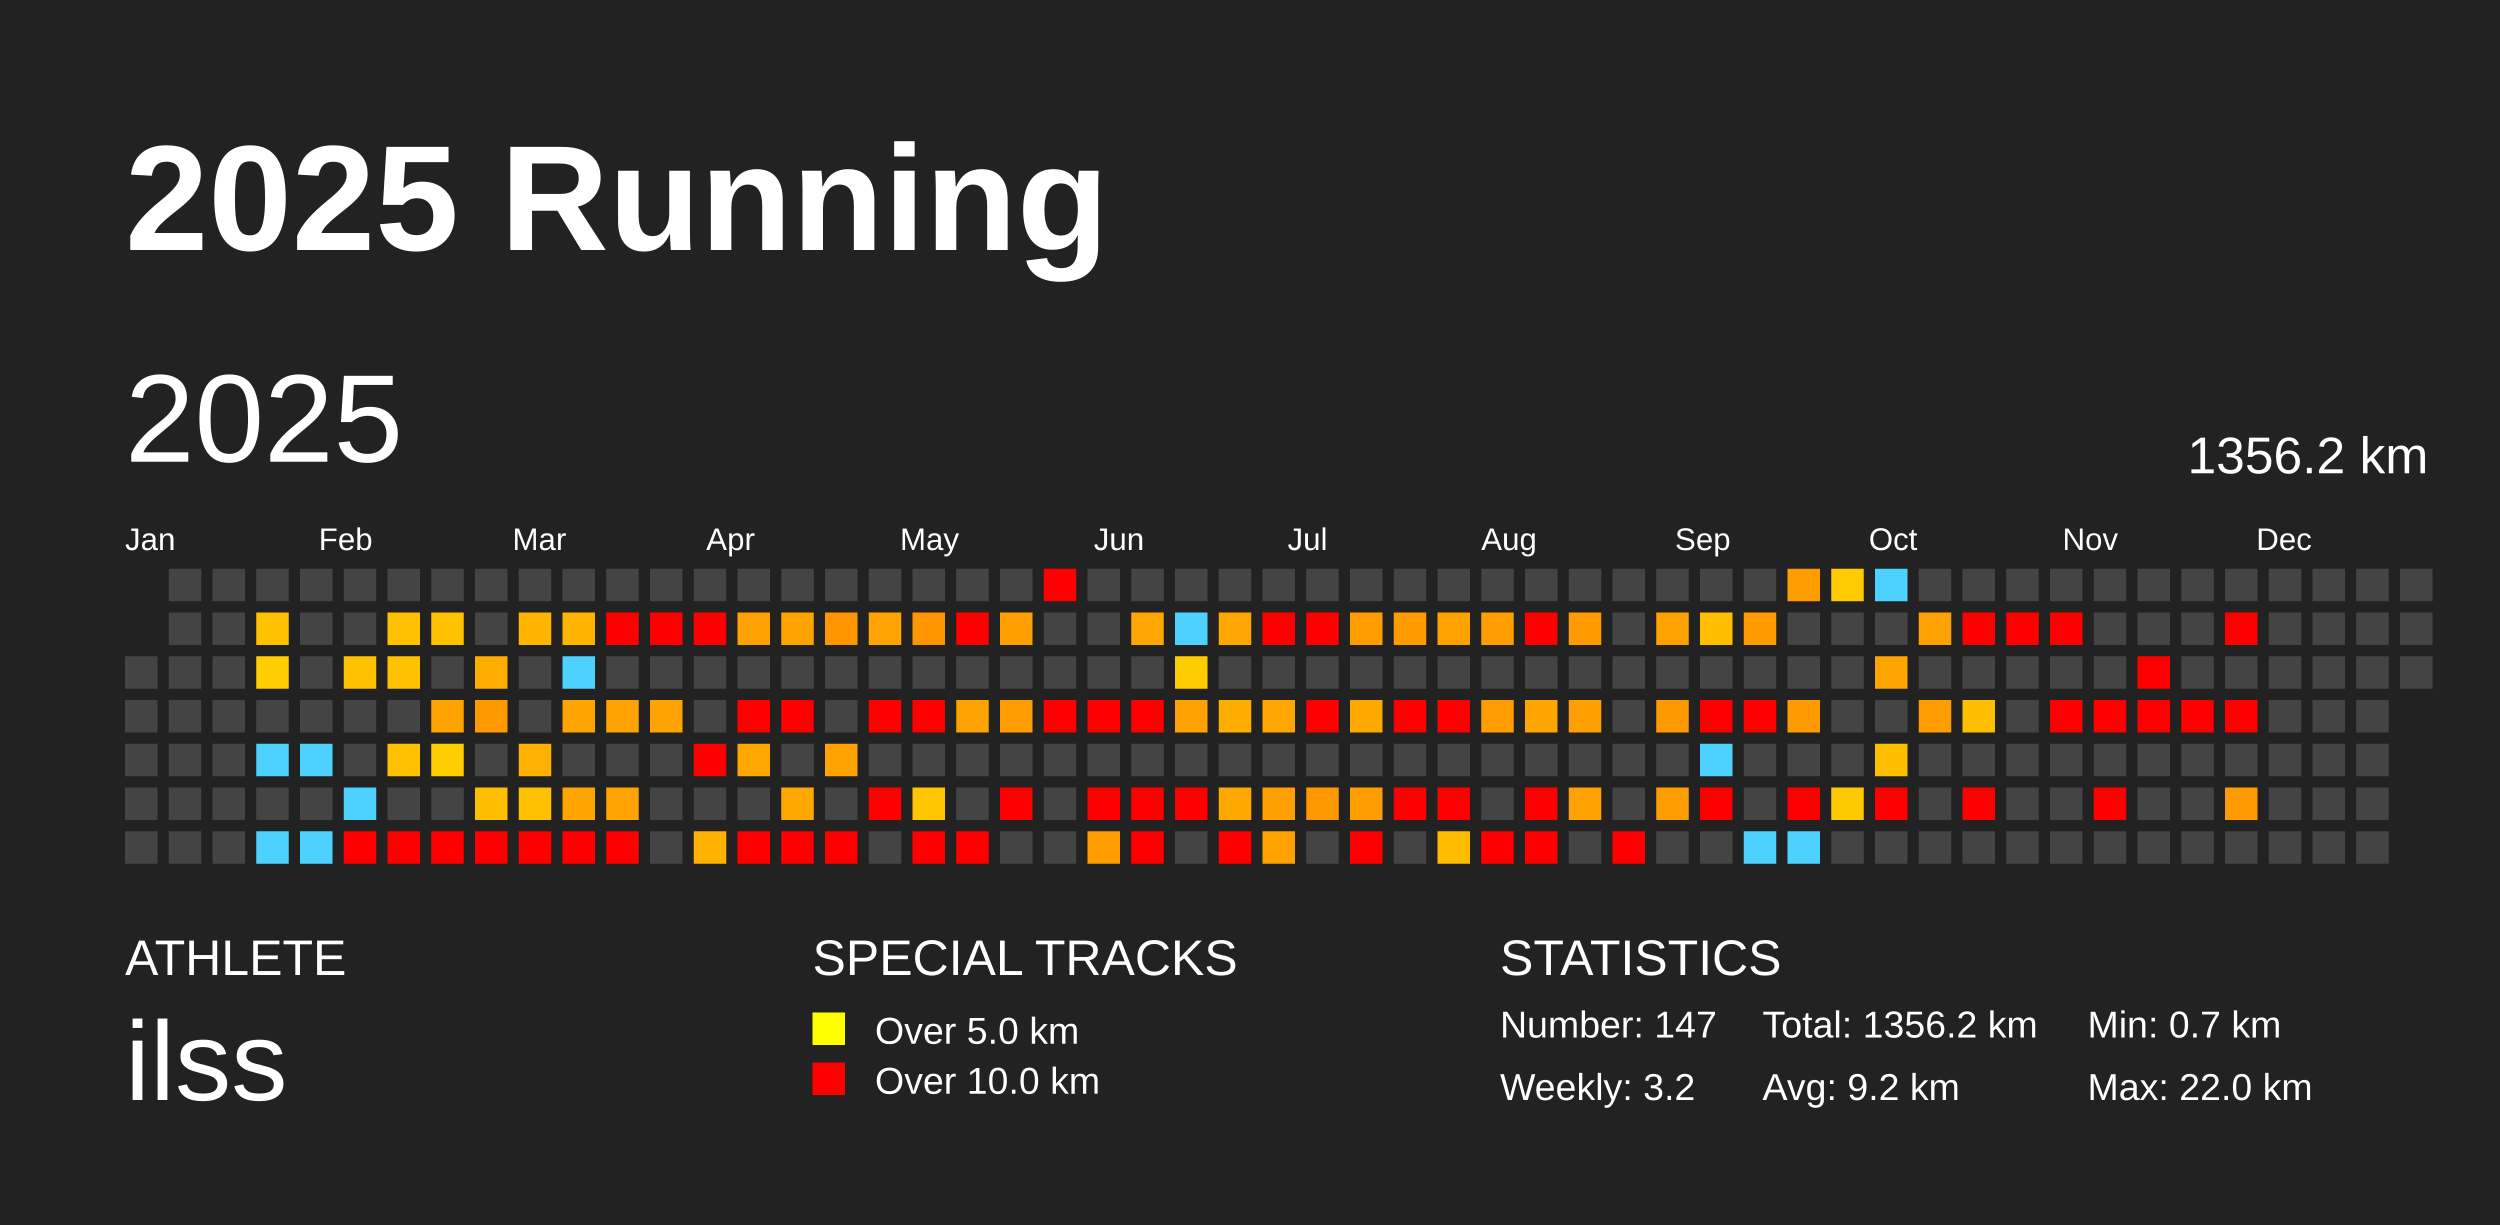
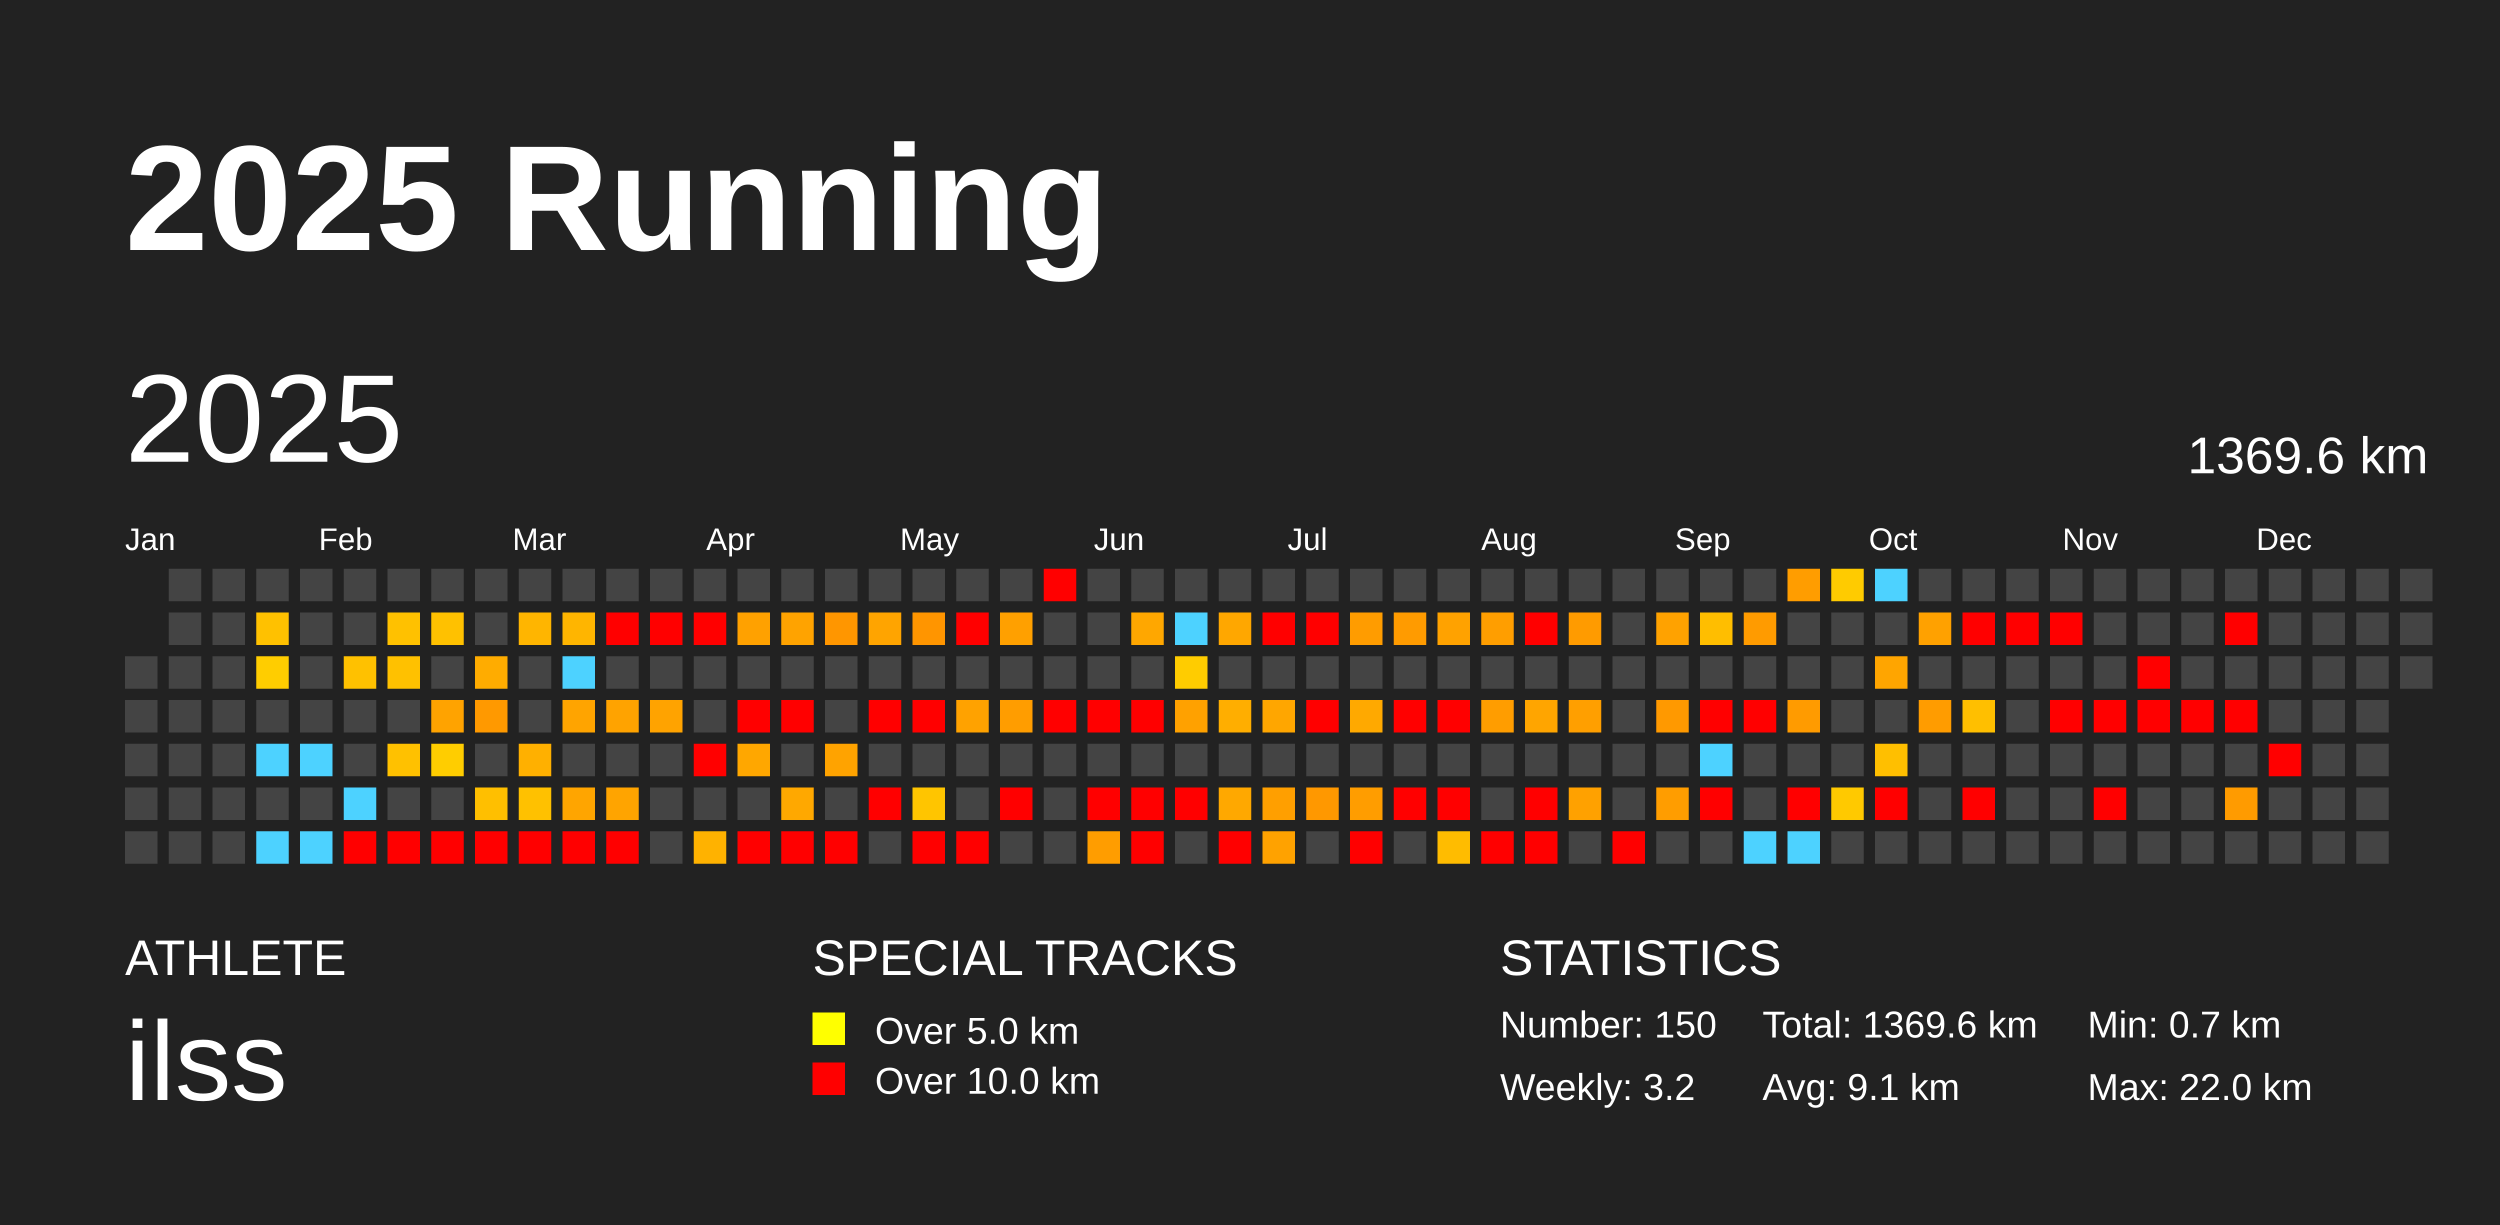
<svg xmlns="http://www.w3.org/2000/svg" baseProfile="full" height="98mm" version="1.1" viewBox="0,0,200,98" width="200mm">
  <defs />
  <rect fill="#222222" height="98" width="200" x="0" y="0" />
  <text fill="#FFFFFF" style="font-size:12px; font-family:Arial; font-weight:bold;" x="10" y="20">2025 Running</text>
  <text fill="#FFFFFF" style="font-size:4px; font-family:Arial" x="10" y="78">ATHLETE</text>
  <text fill="#FFFFFF" style="font-size:9px; font-family:Arial" x="10" y="88">ilss</text>
  <text fill="#FFFFFF" style="font-size:4px; font-family:Arial" x="65" y="78">SPECIAL TRACKS</text>
  <rect fill="yellow" height="2.6" width="2.6" x="65" y="81" />
  <text fill="#FFFFFF" style="font-size:3px; font-family:Arial" x="70" y="83.5">Over 5.0 km</text>
  <rect fill="red" height="2.6" width="2.6" x="65" y="85" />
  <text fill="#FFFFFF" style="font-size:3px; font-family:Arial" x="70" y="87.5">Over 10.0 km</text>
  <text fill="#FFFFFF" style="font-size:4px; font-family:Arial" x="120" y="78">STATISTICS</text>
-   <text fill="#FFFFFF" style="font-size:3px; font-family:Arial" x="120" y="83">Number: 147</text>
+   <text fill="#FFFFFF" style="font-size:3px; font-family:Arial" x="120" y="83">Number: 150</text>
  <text fill="#FFFFFF" style="font-size:3px; font-family:Arial" x="120" y="88">Weekly: 3.2</text>
-   <text fill="#FFFFFF" style="font-size:3px; font-family:Arial" x="141" y="83">Total: 1356.2 km</text>
-   <text fill="#FFFFFF" style="font-size:3px; font-family:Arial" x="141" y="88">Avg: 9.2 km</text>
+   <text fill="#FFFFFF" style="font-size:3px; font-family:Arial" x="141" y="83">Total: 1369.6 km</text>
+   <text fill="#FFFFFF" style="font-size:3px; font-family:Arial" x="141" y="88">Avg: 9.1 km</text>
  <text fill="#FFFFFF" style="font-size:3px; font-family:Arial" x="167" y="83">Min: 0.7 km</text>
  <text fill="#FFFFFF" style="font-size:3px; font-family:Arial" x="167" y="88">Max: 22.0 km</text>
  <text dominant-baseline="hanging" fill="#FFFFFF" style="font-size:10.0px; font-family:Arial;" x="10" y="30">2025</text>
-   <text dominant-baseline="hanging" fill="#FFFFFF" style="font-size:4.125px; font-family:Arial;" x="175" y="35">1356.2 km</text>
+   <text dominant-baseline="hanging" fill="#FFFFFF" style="font-size:4.125px; font-family:Arial;" x="175" y="35">1369.6 km</text>
  <text fill="#FFFFFF" style="font-size:2.5px; font-family:Arial" x="10.0" y="44">Jan</text>
  <text fill="#FFFFFF" style="font-size:2.5px; font-family:Arial" x="25.5" y="44">Feb</text>
  <text fill="#FFFFFF" style="font-size:2.5px; font-family:Arial" x="41.0" y="44">Mar</text>
  <text fill="#FFFFFF" style="font-size:2.5px; font-family:Arial" x="56.5" y="44">Apr</text>
  <text fill="#FFFFFF" style="font-size:2.5px; font-family:Arial" x="72.0" y="44">May</text>
  <text fill="#FFFFFF" style="font-size:2.5px; font-family:Arial" x="87.5" y="44">Jun</text>
  <text fill="#FFFFFF" style="font-size:2.5px; font-family:Arial" x="103.0" y="44">Jul</text>
  <text fill="#FFFFFF" style="font-size:2.5px; font-family:Arial" x="118.5" y="44">Aug</text>
  <text fill="#FFFFFF" style="font-size:2.5px; font-family:Arial" x="134.0" y="44">Sep</text>
  <text fill="#FFFFFF" style="font-size:2.5px; font-family:Arial" x="149.5" y="44">Oct</text>
  <text fill="#FFFFFF" style="font-size:2.5px; font-family:Arial" x="165.0" y="44">Nov</text>
  <text fill="#FFFFFF" style="font-size:2.5px; font-family:Arial" x="180.5" y="44">Dec</text>
  <rect fill="#444444" height="2.6" width="2.6" x="10.0" y="52.5" />
  <rect fill="#444444" height="2.6" width="2.6" x="10.0" y="56.0" />
  <rect fill="#444444" height="2.6" width="2.6" x="10.0" y="59.5" />
  <rect fill="#444444" height="2.6" width="2.6" x="10.0" y="63.0" />
  <rect fill="#444444" height="2.6" width="2.6" x="10.0" y="66.5" />
  <rect fill="#444444" height="2.6" width="2.6" x="13.5" y="45.5" />
  <rect fill="#444444" height="2.6" width="2.6" x="13.5" y="49.0" />
  <rect fill="#444444" height="2.6" width="2.6" x="13.5" y="52.5" />
  <rect fill="#444444" height="2.6" width="2.6" x="13.5" y="56.0" />
  <rect fill="#444444" height="2.6" width="2.6" x="13.5" y="59.5" />
  <rect fill="#444444" height="2.6" width="2.6" x="13.5" y="63.0" />
  <rect fill="#444444" height="2.6" width="2.6" x="13.5" y="66.5" />
  <rect fill="#444444" height="2.6" width="2.6" x="17.0" y="45.5" />
  <rect fill="#444444" height="2.6" width="2.6" x="17.0" y="49.0" />
  <rect fill="#444444" height="2.6" width="2.6" x="17.0" y="52.5" />
  <rect fill="#444444" height="2.6" width="2.6" x="17.0" y="56.0" />
  <rect fill="#444444" height="2.6" width="2.6" x="17.0" y="59.5" />
  <rect fill="#444444" height="2.6" width="2.6" x="17.0" y="63.0" />
  <rect fill="#444444" height="2.6" width="2.6" x="17.0" y="66.5" />
  <rect fill="#444444" height="2.6" width="2.6" x="20.5" y="45.5" />
  <rect fill="#ffc100" height="2.6" width="2.6" x="20.5" y="49.0" />
  <rect fill="#ffcd00" height="2.6" width="2.6" x="20.5" y="52.5" />
  <rect fill="#444444" height="2.6" width="2.6" x="20.5" y="56.0" />
  <rect fill="#4dd2ff" height="2.6" width="2.6" x="20.5" y="59.5" />
  <rect fill="#444444" height="2.6" width="2.6" x="20.5" y="63.0" />
  <rect fill="#4dd2ff" height="2.6" width="2.6" x="20.5" y="66.5" />
  <rect fill="#444444" height="2.6" width="2.6" x="24.0" y="45.5" />
  <rect fill="#444444" height="2.6" width="2.6" x="24.0" y="49.0" />
  <rect fill="#444444" height="2.6" width="2.6" x="24.0" y="52.5" />
  <rect fill="#444444" height="2.6" width="2.6" x="24.0" y="56.0" />
  <rect fill="#4dd2ff" height="2.6" width="2.6" x="24.0" y="59.5" />
  <rect fill="#444444" height="2.6" width="2.6" x="24.0" y="63.0" />
  <rect fill="#4dd2ff" height="2.6" width="2.6" x="24.0" y="66.5" />
  <rect fill="#444444" height="2.6" width="2.6" x="27.5" y="45.5" />
  <rect fill="#444444" height="2.6" width="2.6" x="27.5" y="49.0" />
  <rect fill="#ffc100" height="2.6" width="2.6" x="27.5" y="52.5" />
  <rect fill="#444444" height="2.6" width="2.6" x="27.5" y="56.0" />
  <rect fill="#444444" height="2.6" width="2.6" x="27.5" y="59.5" />
  <rect fill="#4dd2ff" height="2.6" width="2.6" x="27.5" y="63.0" />
  <rect fill="red" height="2.6" width="2.6" x="27.5" y="66.5" />
  <rect fill="#444444" height="2.6" width="2.6" x="31.0" y="45.5" />
  <rect fill="#ffc100" height="2.6" width="2.6" x="31.0" y="49.0" />
  <rect fill="#ffc100" height="2.6" width="2.6" x="31.0" y="52.5" />
  <rect fill="#444444" height="2.6" width="2.6" x="31.0" y="56.0" />
  <rect fill="#ffc100" height="2.6" width="2.6" x="31.0" y="59.5" />
  <rect fill="#444444" height="2.6" width="2.6" x="31.0" y="63.0" />
  <rect fill="red" height="2.6" width="2.6" x="31.0" y="66.5" />
  <rect fill="#444444" height="2.6" width="2.6" x="34.5" y="45.5" />
  <rect fill="#ffc100" height="2.6" width="2.6" x="34.5" y="49.0" />
  <rect fill="#444444" height="2.6" width="2.6" x="34.5" y="52.5" />
  <rect fill="#ffa300" height="2.6" width="2.6" x="34.5" y="56.0" />
  <rect fill="#ffcd00" height="2.6" width="2.6" x="34.5" y="59.5" />
  <rect fill="#444444" height="2.6" width="2.6" x="34.5" y="63.0" />
  <rect fill="red" height="2.6" width="2.6" x="34.5" y="66.5" />
  <rect fill="#444444" height="2.6" width="2.6" x="38.0" y="45.5" />
  <rect fill="#444444" height="2.6" width="2.6" x="38.0" y="49.0" />
  <rect fill="#ffac00" height="2.6" width="2.6" x="38.0" y="52.5" />
  <rect fill="#ff9900" height="2.6" width="2.6" x="38.0" y="56.0" />
  <rect fill="#444444" height="2.6" width="2.6" x="38.0" y="59.5" />
  <rect fill="#ffbf00" height="2.6" width="2.6" x="38.0" y="63.0" />
  <rect fill="red" height="2.6" width="2.6" x="38.0" y="66.5" />
  <rect fill="#444444" height="2.6" width="2.6" x="41.5" y="45.5" />
  <rect fill="#ffb500" height="2.6" width="2.6" x="41.5" y="49.0" />
  <rect fill="#444444" height="2.6" width="2.6" x="41.5" y="52.5" />
  <rect fill="#444444" height="2.6" width="2.6" x="41.5" y="56.0" />
  <rect fill="#ffb000" height="2.6" width="2.6" x="41.5" y="59.5" />
  <rect fill="#ffc100" height="2.6" width="2.6" x="41.5" y="63.0" />
  <rect fill="red" height="2.6" width="2.6" x="41.5" y="66.5" />
  <rect fill="#444444" height="2.6" width="2.6" x="45.0" y="45.5" />
  <rect fill="#ffb500" height="2.6" width="2.6" x="45.0" y="49.0" />
  <rect fill="#4dd2ff" height="2.6" width="2.6" x="45.0" y="52.5" />
  <rect fill="#ffa400" height="2.6" width="2.6" x="45.0" y="56.0" />
  <rect fill="#444444" height="2.6" width="2.6" x="45.0" y="59.5" />
  <rect fill="#ffa500" height="2.6" width="2.6" x="45.0" y="63.0" />
  <rect fill="red" height="2.6" width="2.6" x="45.0" y="66.5" />
  <rect fill="#444444" height="2.6" width="2.6" x="48.5" y="45.5" />
  <rect fill="red" height="2.6" width="2.6" x="48.5" y="49.0" />
  <rect fill="#444444" height="2.6" width="2.6" x="48.5" y="52.5" />
  <rect fill="#ffa300" height="2.6" width="2.6" x="48.5" y="56.0" />
  <rect fill="#444444" height="2.6" width="2.6" x="48.5" y="59.5" />
  <rect fill="#ffa400" height="2.6" width="2.6" x="48.5" y="63.0" />
  <rect fill="red" height="2.6" width="2.6" x="48.5" y="66.5" />
  <rect fill="#444444" height="2.6" width="2.6" x="52.0" y="45.5" />
  <rect fill="red" height="2.6" width="2.6" x="52.0" y="49.0" />
  <rect fill="#444444" height="2.6" width="2.6" x="52.0" y="52.5" />
  <rect fill="#ffa300" height="2.6" width="2.6" x="52.0" y="56.0" />
  <rect fill="#444444" height="2.6" width="2.6" x="52.0" y="59.5" />
  <rect fill="#444444" height="2.6" width="2.6" x="52.0" y="63.0" />
  <rect fill="#444444" height="2.6" width="2.6" x="52.0" y="66.5" />
  <rect fill="#444444" height="2.6" width="2.6" x="55.5" y="45.5" />
  <rect fill="red" height="2.6" width="2.6" x="55.5" y="49.0" />
  <rect fill="#444444" height="2.6" width="2.6" x="55.5" y="52.5" />
  <rect fill="#444444" height="2.6" width="2.6" x="55.5" y="56.0" />
  <rect fill="red" height="2.6" width="2.6" x="55.5" y="59.5" />
  <rect fill="#444444" height="2.6" width="2.6" x="55.5" y="63.0" />
  <rect fill="#ffb200" height="2.6" width="2.6" x="55.5" y="66.5" />
  <rect fill="#444444" height="2.6" width="2.6" x="59.0" y="45.5" />
  <rect fill="#ffa100" height="2.6" width="2.6" x="59.0" y="49.0" />
  <rect fill="#444444" height="2.6" width="2.6" x="59.0" y="52.5" />
  <rect fill="red" height="2.6" width="2.6" x="59.0" y="56.0" />
  <rect fill="#ffa700" height="2.6" width="2.6" x="59.0" y="59.5" />
  <rect fill="#444444" height="2.6" width="2.6" x="59.0" y="63.0" />
  <rect fill="red" height="2.6" width="2.6" x="59.0" y="66.5" />
  <rect fill="#444444" height="2.6" width="2.6" x="62.5" y="45.5" />
  <rect fill="#ffa300" height="2.6" width="2.6" x="62.5" y="49.0" />
  <rect fill="#444444" height="2.6" width="2.6" x="62.5" y="52.5" />
  <rect fill="red" height="2.6" width="2.6" x="62.5" y="56.0" />
  <rect fill="#444444" height="2.6" width="2.6" x="62.5" y="59.5" />
  <rect fill="#ffa800" height="2.6" width="2.6" x="62.5" y="63.0" />
  <rect fill="red" height="2.6" width="2.6" x="62.5" y="66.5" />
  <rect fill="#444444" height="2.6" width="2.6" x="66.0" y="45.5" />
  <rect fill="#ff9600" height="2.6" width="2.6" x="66.0" y="49.0" />
  <rect fill="#444444" height="2.6" width="2.6" x="66.0" y="52.5" />
  <rect fill="#444444" height="2.6" width="2.6" x="66.0" y="56.0" />
  <rect fill="#ffa300" height="2.6" width="2.6" x="66.0" y="59.5" />
  <rect fill="#444444" height="2.6" width="2.6" x="66.0" y="63.0" />
  <rect fill="red" height="2.6" width="2.6" x="66.0" y="66.5" />
  <rect fill="#444444" height="2.6" width="2.6" x="69.5" y="45.5" />
  <rect fill="#ffa400" height="2.6" width="2.6" x="69.5" y="49.0" />
  <rect fill="#444444" height="2.6" width="2.6" x="69.5" y="52.5" />
  <rect fill="red" height="2.6" width="2.6" x="69.5" y="56.0" />
  <rect fill="#444444" height="2.6" width="2.6" x="69.5" y="59.5" />
  <rect fill="red" height="2.6" width="2.6" x="69.5" y="63.0" />
  <rect fill="#444444" height="2.6" width="2.6" x="69.5" y="66.5" />
  <rect fill="#444444" height="2.6" width="2.6" x="73.0" y="45.5" />
  <rect fill="#ff9500" height="2.6" width="2.6" x="73.0" y="49.0" />
  <rect fill="#444444" height="2.6" width="2.6" x="73.0" y="52.5" />
  <rect fill="red" height="2.6" width="2.6" x="73.0" y="56.0" />
  <rect fill="#444444" height="2.6" width="2.6" x="73.0" y="59.5" />
  <rect fill="#ffc500" height="2.6" width="2.6" x="73.0" y="63.0" />
  <rect fill="red" height="2.6" width="2.6" x="73.0" y="66.5" />
  <rect fill="#444444" height="2.6" width="2.6" x="76.5" y="45.5" />
  <rect fill="red" height="2.6" width="2.6" x="76.5" y="49.0" />
  <rect fill="#444444" height="2.6" width="2.6" x="76.5" y="52.5" />
  <rect fill="#ffa200" height="2.6" width="2.6" x="76.5" y="56.0" />
  <rect fill="#444444" height="2.6" width="2.6" x="76.5" y="59.5" />
  <rect fill="#444444" height="2.6" width="2.6" x="76.5" y="63.0" />
  <rect fill="red" height="2.6" width="2.6" x="76.5" y="66.5" />
  <rect fill="#444444" height="2.6" width="2.6" x="80.0" y="45.5" />
  <rect fill="#ffa000" height="2.6" width="2.6" x="80.0" y="49.0" />
  <rect fill="#444444" height="2.6" width="2.6" x="80.0" y="52.5" />
  <rect fill="#ff9d00" height="2.6" width="2.6" x="80.0" y="56.0" />
  <rect fill="#444444" height="2.6" width="2.6" x="80.0" y="59.5" />
  <rect fill="red" height="2.6" width="2.6" x="80.0" y="63.0" />
  <rect fill="#444444" height="2.6" width="2.6" x="80.0" y="66.5" />
  <rect fill="red" height="2.6" width="2.6" x="83.5" y="45.5" />
  <rect fill="#444444" height="2.6" width="2.6" x="83.5" y="49.0" />
  <rect fill="#444444" height="2.6" width="2.6" x="83.5" y="52.5" />
  <rect fill="red" height="2.6" width="2.6" x="83.5" y="56.0" />
  <rect fill="#444444" height="2.6" width="2.6" x="83.5" y="59.5" />
  <rect fill="#444444" height="2.6" width="2.6" x="83.5" y="63.0" />
  <rect fill="#444444" height="2.6" width="2.6" x="83.5" y="66.5" />
  <rect fill="#444444" height="2.6" width="2.6" x="87.0" y="45.5" />
  <rect fill="#444444" height="2.6" width="2.6" x="87.0" y="49.0" />
  <rect fill="#444444" height="2.6" width="2.6" x="87.0" y="52.5" />
  <rect fill="red" height="2.6" width="2.6" x="87.0" y="56.0" />
  <rect fill="#444444" height="2.6" width="2.6" x="87.0" y="59.5" />
  <rect fill="red" height="2.6" width="2.6" x="87.0" y="63.0" />
  <rect fill="#ff9d00" height="2.6" width="2.6" x="87.0" y="66.5" />
  <rect fill="#444444" height="2.6" width="2.6" x="90.5" y="45.5" />
  <rect fill="#ffa700" height="2.6" width="2.6" x="90.5" y="49.0" />
  <rect fill="#444444" height="2.6" width="2.6" x="90.5" y="52.5" />
  <rect fill="red" height="2.6" width="2.6" x="90.5" y="56.0" />
  <rect fill="#444444" height="2.6" width="2.6" x="90.5" y="59.5" />
  <rect fill="red" height="2.6" width="2.6" x="90.5" y="63.0" />
  <rect fill="red" height="2.6" width="2.6" x="90.5" y="66.5" />
  <rect fill="#444444" height="2.6" width="2.6" x="94.0" y="45.5" />
  <rect fill="#4dd2ff" height="2.6" width="2.6" x="94.0" y="49.0" />
  <rect fill="#ffcc00" height="2.6" width="2.6" x="94.0" y="52.5" />
  <rect fill="#ffa100" height="2.6" width="2.6" x="94.0" y="56.0" />
  <rect fill="#444444" height="2.6" width="2.6" x="94.0" y="59.5" />
  <rect fill="red" height="2.6" width="2.6" x="94.0" y="63.0" />
  <rect fill="#444444" height="2.6" width="2.6" x="94.0" y="66.5" />
  <rect fill="#444444" height="2.6" width="2.6" x="97.5" y="45.5" />
  <rect fill="#ffa700" height="2.6" width="2.6" x="97.5" y="49.0" />
  <rect fill="#444444" height="2.6" width="2.6" x="97.5" y="52.5" />
  <rect fill="#ffae00" height="2.6" width="2.6" x="97.5" y="56.0" />
  <rect fill="#444444" height="2.6" width="2.6" x="97.5" y="59.5" />
  <rect fill="#ffa800" height="2.6" width="2.6" x="97.5" y="63.0" />
  <rect fill="red" height="2.6" width="2.6" x="97.5" y="66.5" />
  <rect fill="#444444" height="2.6" width="2.6" x="101.0" y="45.5" />
  <rect fill="red" height="2.6" width="2.6" x="101.0" y="49.0" />
  <rect fill="#444444" height="2.6" width="2.6" x="101.0" y="52.5" />
  <rect fill="#ffa600" height="2.6" width="2.6" x="101.0" y="56.0" />
  <rect fill="#444444" height="2.6" width="2.6" x="101.0" y="59.5" />
  <rect fill="#ff9f00" height="2.6" width="2.6" x="101.0" y="63.0" />
  <rect fill="#ffa200" height="2.6" width="2.6" x="101.0" y="66.5" />
  <rect fill="#444444" height="2.6" width="2.6" x="104.5" y="45.5" />
  <rect fill="red" height="2.6" width="2.6" x="104.5" y="49.0" />
  <rect fill="#444444" height="2.6" width="2.6" x="104.5" y="52.5" />
  <rect fill="red" height="2.6" width="2.6" x="104.5" y="56.0" />
  <rect fill="#444444" height="2.6" width="2.6" x="104.5" y="59.5" />
  <rect fill="#ff9800" height="2.6" width="2.6" x="104.5" y="63.0" />
  <rect fill="#444444" height="2.6" width="2.6" x="104.5" y="66.5" />
  <rect fill="#444444" height="2.6" width="2.6" x="108.0" y="45.5" />
  <rect fill="#ff9c00" height="2.6" width="2.6" x="108.0" y="49.0" />
  <rect fill="#444444" height="2.6" width="2.6" x="108.0" y="52.5" />
  <rect fill="#ffa900" height="2.6" width="2.6" x="108.0" y="56.0" />
  <rect fill="#444444" height="2.6" width="2.6" x="108.0" y="59.5" />
  <rect fill="#ff9d00" height="2.6" width="2.6" x="108.0" y="63.0" />
  <rect fill="red" height="2.6" width="2.6" x="108.0" y="66.5" />
  <rect fill="#444444" height="2.6" width="2.6" x="111.5" y="45.5" />
  <rect fill="#ff9b00" height="2.6" width="2.6" x="111.5" y="49.0" />
  <rect fill="#444444" height="2.6" width="2.6" x="111.5" y="52.5" />
  <rect fill="red" height="2.6" width="2.6" x="111.5" y="56.0" />
  <rect fill="#444444" height="2.6" width="2.6" x="111.5" y="59.5" />
  <rect fill="red" height="2.6" width="2.6" x="111.5" y="63.0" />
  <rect fill="#444444" height="2.6" width="2.6" x="111.5" y="66.5" />
  <rect fill="#444444" height="2.6" width="2.6" x="115.0" y="45.5" />
  <rect fill="#ffa200" height="2.6" width="2.6" x="115.0" y="49.0" />
  <rect fill="#444444" height="2.6" width="2.6" x="115.0" y="52.5" />
  <rect fill="red" height="2.6" width="2.6" x="115.0" y="56.0" />
  <rect fill="#444444" height="2.6" width="2.6" x="115.0" y="59.5" />
  <rect fill="red" height="2.6" width="2.6" x="115.0" y="63.0" />
  <rect fill="#ffbc00" height="2.6" width="2.6" x="115.0" y="66.5" />
  <rect fill="#444444" height="2.6" width="2.6" x="118.5" y="45.5" />
  <rect fill="#ff9e00" height="2.6" width="2.6" x="118.5" y="49.0" />
  <rect fill="#444444" height="2.6" width="2.6" x="118.5" y="52.5" />
  <rect fill="#ff9d00" height="2.6" width="2.6" x="118.5" y="56.0" />
  <rect fill="#444444" height="2.6" width="2.6" x="118.5" y="59.5" />
  <rect fill="#444444" height="2.6" width="2.6" x="118.5" y="63.0" />
  <rect fill="red" height="2.6" width="2.6" x="118.5" y="66.5" />
  <rect fill="#444444" height="2.6" width="2.6" x="122.0" y="45.5" />
  <rect fill="red" height="2.6" width="2.6" x="122.0" y="49.0" />
  <rect fill="#444444" height="2.6" width="2.6" x="122.0" y="52.5" />
  <rect fill="#ffa500" height="2.6" width="2.6" x="122.0" y="56.0" />
  <rect fill="#444444" height="2.6" width="2.6" x="122.0" y="59.5" />
  <rect fill="red" height="2.6" width="2.6" x="122.0" y="63.0" />
  <rect fill="red" height="2.6" width="2.6" x="122.0" y="66.5" />
  <rect fill="#444444" height="2.6" width="2.6" x="125.5" y="45.5" />
  <rect fill="#ff9b00" height="2.6" width="2.6" x="125.5" y="49.0" />
  <rect fill="#444444" height="2.6" width="2.6" x="125.5" y="52.5" />
  <rect fill="#ff9f00" height="2.6" width="2.6" x="125.5" y="56.0" />
  <rect fill="#444444" height="2.6" width="2.6" x="125.5" y="59.5" />
  <rect fill="#ffa100" height="2.6" width="2.6" x="125.5" y="63.0" />
  <rect fill="#444444" height="2.6" width="2.6" x="125.5" y="66.5" />
  <rect fill="#444444" height="2.6" width="2.6" x="129.0" y="45.5" />
  <rect fill="#444444" height="2.6" width="2.6" x="129.0" y="49.0" />
  <rect fill="#444444" height="2.6" width="2.6" x="129.0" y="52.5" />
  <rect fill="#444444" height="2.6" width="2.6" x="129.0" y="56.0" />
  <rect fill="#444444" height="2.6" width="2.6" x="129.0" y="59.5" />
  <rect fill="#444444" height="2.6" width="2.6" x="129.0" y="63.0" />
  <rect fill="red" height="2.6" width="2.6" x="129.0" y="66.5" />
  <rect fill="#444444" height="2.6" width="2.6" x="132.5" y="45.5" />
  <rect fill="#ffa200" height="2.6" width="2.6" x="132.5" y="49.0" />
  <rect fill="#444444" height="2.6" width="2.6" x="132.5" y="52.5" />
  <rect fill="#ff9900" height="2.6" width="2.6" x="132.5" y="56.0" />
  <rect fill="#444444" height="2.6" width="2.6" x="132.5" y="59.5" />
  <rect fill="#ff9d00" height="2.6" width="2.6" x="132.5" y="63.0" />
  <rect fill="#444444" height="2.6" width="2.6" x="132.5" y="66.5" />
  <rect fill="#444444" height="2.6" width="2.6" x="136.0" y="45.5" />
  <rect fill="#ffbe00" height="2.6" width="2.6" x="136.0" y="49.0" />
  <rect fill="#444444" height="2.6" width="2.6" x="136.0" y="52.5" />
  <rect fill="red" height="2.6" width="2.6" x="136.0" y="56.0" />
  <rect fill="#4dd2ff" height="2.6" width="2.6" x="136.0" y="59.5" />
  <rect fill="red" height="2.6" width="2.6" x="136.0" y="63.0" />
  <rect fill="#444444" height="2.6" width="2.6" x="136.0" y="66.5" />
  <rect fill="#444444" height="2.6" width="2.6" x="139.5" y="45.5" />
  <rect fill="#ff9b00" height="2.6" width="2.6" x="139.5" y="49.0" />
  <rect fill="#444444" height="2.6" width="2.6" x="139.5" y="52.5" />
  <rect fill="red" height="2.6" width="2.6" x="139.5" y="56.0" />
  <rect fill="#444444" height="2.6" width="2.6" x="139.5" y="59.5" />
  <rect fill="#444444" height="2.6" width="2.6" x="139.5" y="63.0" />
  <rect fill="#4dd2ff" height="2.6" width="2.6" x="139.5" y="66.5" />
  <rect fill="#ff9d00" height="2.6" width="2.6" x="143.0" y="45.5" />
  <rect fill="#444444" height="2.6" width="2.6" x="143.0" y="49.0" />
  <rect fill="#444444" height="2.6" width="2.6" x="143.0" y="52.5" />
  <rect fill="#ff9b00" height="2.6" width="2.6" x="143.0" y="56.0" />
  <rect fill="#444444" height="2.6" width="2.6" x="143.0" y="59.5" />
  <rect fill="red" height="2.6" width="2.6" x="143.0" y="63.0" />
  <rect fill="#4dd2ff" height="2.6" width="2.6" x="143.0" y="66.5" />
  <rect fill="#ffcb00" height="2.6" width="2.6" x="146.5" y="45.5" />
  <rect fill="#444444" height="2.6" width="2.6" x="146.5" y="49.0" />
  <rect fill="#444444" height="2.6" width="2.6" x="146.5" y="52.5" />
  <rect fill="#444444" height="2.6" width="2.6" x="146.5" y="56.0" />
  <rect fill="#444444" height="2.6" width="2.6" x="146.5" y="59.5" />
  <rect fill="#ffc900" height="2.6" width="2.6" x="146.5" y="63.0" />
  <rect fill="#444444" height="2.6" width="2.6" x="146.5" y="66.5" />
  <rect fill="#4dd2ff" height="2.6" width="2.6" x="150.0" y="45.5" />
  <rect fill="#444444" height="2.6" width="2.6" x="150.0" y="49.0" />
  <rect fill="#ffa500" height="2.6" width="2.6" x="150.0" y="52.5" />
  <rect fill="#444444" height="2.6" width="2.6" x="150.0" y="56.0" />
  <rect fill="#ffbf00" height="2.6" width="2.6" x="150.0" y="59.5" />
  <rect fill="red" height="2.6" width="2.6" x="150.0" y="63.0" />
  <rect fill="#444444" height="2.6" width="2.6" x="150.0" y="66.5" />
  <rect fill="#444444" height="2.6" width="2.6" x="153.5" y="45.5" />
  <rect fill="#ffa100" height="2.6" width="2.6" x="153.5" y="49.0" />
  <rect fill="#444444" height="2.6" width="2.6" x="153.5" y="52.5" />
  <rect fill="#ff9c00" height="2.6" width="2.6" x="153.5" y="56.0" />
  <rect fill="#444444" height="2.6" width="2.6" x="153.5" y="59.5" />
  <rect fill="#444444" height="2.6" width="2.6" x="153.5" y="63.0" />
  <rect fill="#444444" height="2.6" width="2.6" x="153.5" y="66.5" />
  <rect fill="#444444" height="2.6" width="2.6" x="157.0" y="45.5" />
  <rect fill="red" height="2.6" width="2.6" x="157.0" y="49.0" />
  <rect fill="#444444" height="2.6" width="2.6" x="157.0" y="52.5" />
  <rect fill="#ffbf00" height="2.6" width="2.6" x="157.0" y="56.0" />
  <rect fill="#444444" height="2.6" width="2.6" x="157.0" y="59.5" />
  <rect fill="red" height="2.6" width="2.6" x="157.0" y="63.0" />
  <rect fill="#444444" height="2.6" width="2.6" x="157.0" y="66.5" />
  <rect fill="#444444" height="2.6" width="2.6" x="160.5" y="45.5" />
  <rect fill="red" height="2.6" width="2.6" x="160.5" y="49.0" />
  <rect fill="#444444" height="2.6" width="2.6" x="160.5" y="52.5" />
  <rect fill="#444444" height="2.6" width="2.6" x="160.5" y="56.0" />
  <rect fill="#444444" height="2.6" width="2.6" x="160.5" y="59.5" />
  <rect fill="#444444" height="2.6" width="2.6" x="160.5" y="63.0" />
  <rect fill="#444444" height="2.6" width="2.6" x="160.5" y="66.5" />
  <rect fill="#444444" height="2.6" width="2.6" x="164.0" y="45.5" />
  <rect fill="red" height="2.6" width="2.6" x="164.0" y="49.0" />
  <rect fill="#444444" height="2.6" width="2.6" x="164.0" y="52.5" />
  <rect fill="red" height="2.6" width="2.6" x="164.0" y="56.0" />
  <rect fill="#444444" height="2.6" width="2.6" x="164.0" y="59.5" />
  <rect fill="#444444" height="2.6" width="2.6" x="164.0" y="63.0" />
  <rect fill="#444444" height="2.6" width="2.6" x="164.0" y="66.5" />
  <rect fill="#444444" height="2.6" width="2.6" x="167.5" y="45.5" />
  <rect fill="#444444" height="2.6" width="2.6" x="167.5" y="49.0" />
  <rect fill="#444444" height="2.6" width="2.6" x="167.5" y="52.5" />
  <rect fill="red" height="2.6" width="2.6" x="167.5" y="56.0" />
  <rect fill="#444444" height="2.6" width="2.6" x="167.5" y="59.5" />
  <rect fill="red" height="2.6" width="2.6" x="167.5" y="63.0" />
  <rect fill="#444444" height="2.6" width="2.6" x="167.5" y="66.5" />
  <rect fill="#444444" height="2.6" width="2.6" x="171.0" y="45.5" />
  <rect fill="#444444" height="2.6" width="2.6" x="171.0" y="49.0" />
  <rect fill="red" height="2.6" width="2.6" x="171.0" y="52.5" />
  <rect fill="red" height="2.6" width="2.6" x="171.0" y="56.0" />
  <rect fill="#444444" height="2.6" width="2.6" x="171.0" y="59.5" />
  <rect fill="#444444" height="2.6" width="2.6" x="171.0" y="63.0" />
  <rect fill="#444444" height="2.6" width="2.6" x="171.0" y="66.5" />
  <rect fill="#444444" height="2.6" width="2.6" x="174.5" y="45.5" />
  <rect fill="#444444" height="2.6" width="2.6" x="174.5" y="49.0" />
  <rect fill="#444444" height="2.6" width="2.6" x="174.5" y="52.5" />
  <rect fill="red" height="2.6" width="2.6" x="174.5" y="56.0" />
  <rect fill="#444444" height="2.6" width="2.6" x="174.5" y="59.5" />
  <rect fill="#444444" height="2.6" width="2.6" x="174.5" y="63.0" />
  <rect fill="#444444" height="2.6" width="2.6" x="174.5" y="66.5" />
  <rect fill="#444444" height="2.6" width="2.6" x="178.0" y="45.5" />
  <rect fill="red" height="2.6" width="2.6" x="178.0" y="49.0" />
  <rect fill="#444444" height="2.6" width="2.6" x="178.0" y="52.5" />
  <rect fill="red" height="2.6" width="2.6" x="178.0" y="56.0" />
  <rect fill="#444444" height="2.6" width="2.6" x="178.0" y="59.5" />
  <rect fill="#ff9b00" height="2.6" width="2.6" x="178.0" y="63.0" />
  <rect fill="#444444" height="2.6" width="2.6" x="178.0" y="66.5" />
  <rect fill="#444444" height="2.6" width="2.6" x="181.5" y="45.5" />
  <rect fill="#444444" height="2.6" width="2.6" x="181.5" y="49.0" />
  <rect fill="#444444" height="2.6" width="2.6" x="181.5" y="52.5" />
  <rect fill="#444444" height="2.6" width="2.6" x="181.5" y="56.0" />
-   <rect fill="#444444" height="2.6" width="2.6" x="181.5" y="59.5" />
+   <rect fill="red" height="2.6" width="2.6" x="181.5" y="59.5" />
  <rect fill="#444444" height="2.6" width="2.6" x="181.5" y="63.0" />
  <rect fill="#444444" height="2.6" width="2.6" x="181.5" y="66.5" />
  <rect fill="#444444" height="2.6" width="2.6" x="185.0" y="45.5" />
  <rect fill="#444444" height="2.6" width="2.6" x="185.0" y="49.0" />
  <rect fill="#444444" height="2.6" width="2.6" x="185.0" y="52.5" />
  <rect fill="#444444" height="2.6" width="2.6" x="185.0" y="56.0" />
  <rect fill="#444444" height="2.6" width="2.6" x="185.0" y="59.5" />
  <rect fill="#444444" height="2.6" width="2.6" x="185.0" y="63.0" />
  <rect fill="#444444" height="2.6" width="2.6" x="185.0" y="66.5" />
  <rect fill="#444444" height="2.6" width="2.6" x="188.5" y="45.5" />
  <rect fill="#444444" height="2.6" width="2.6" x="188.5" y="49.0" />
  <rect fill="#444444" height="2.6" width="2.6" x="188.5" y="52.5" />
  <rect fill="#444444" height="2.6" width="2.6" x="188.5" y="56.0" />
  <rect fill="#444444" height="2.6" width="2.6" x="188.5" y="59.5" />
  <rect fill="#444444" height="2.6" width="2.6" x="188.5" y="63.0" />
  <rect fill="#444444" height="2.6" width="2.6" x="188.5" y="66.5" />
  <rect fill="#444444" height="2.6" width="2.6" x="192.0" y="45.5" />
  <rect fill="#444444" height="2.6" width="2.6" x="192.0" y="49.0" />
  <rect fill="#444444" height="2.6" width="2.6" x="192.0" y="52.5" />
</svg>
